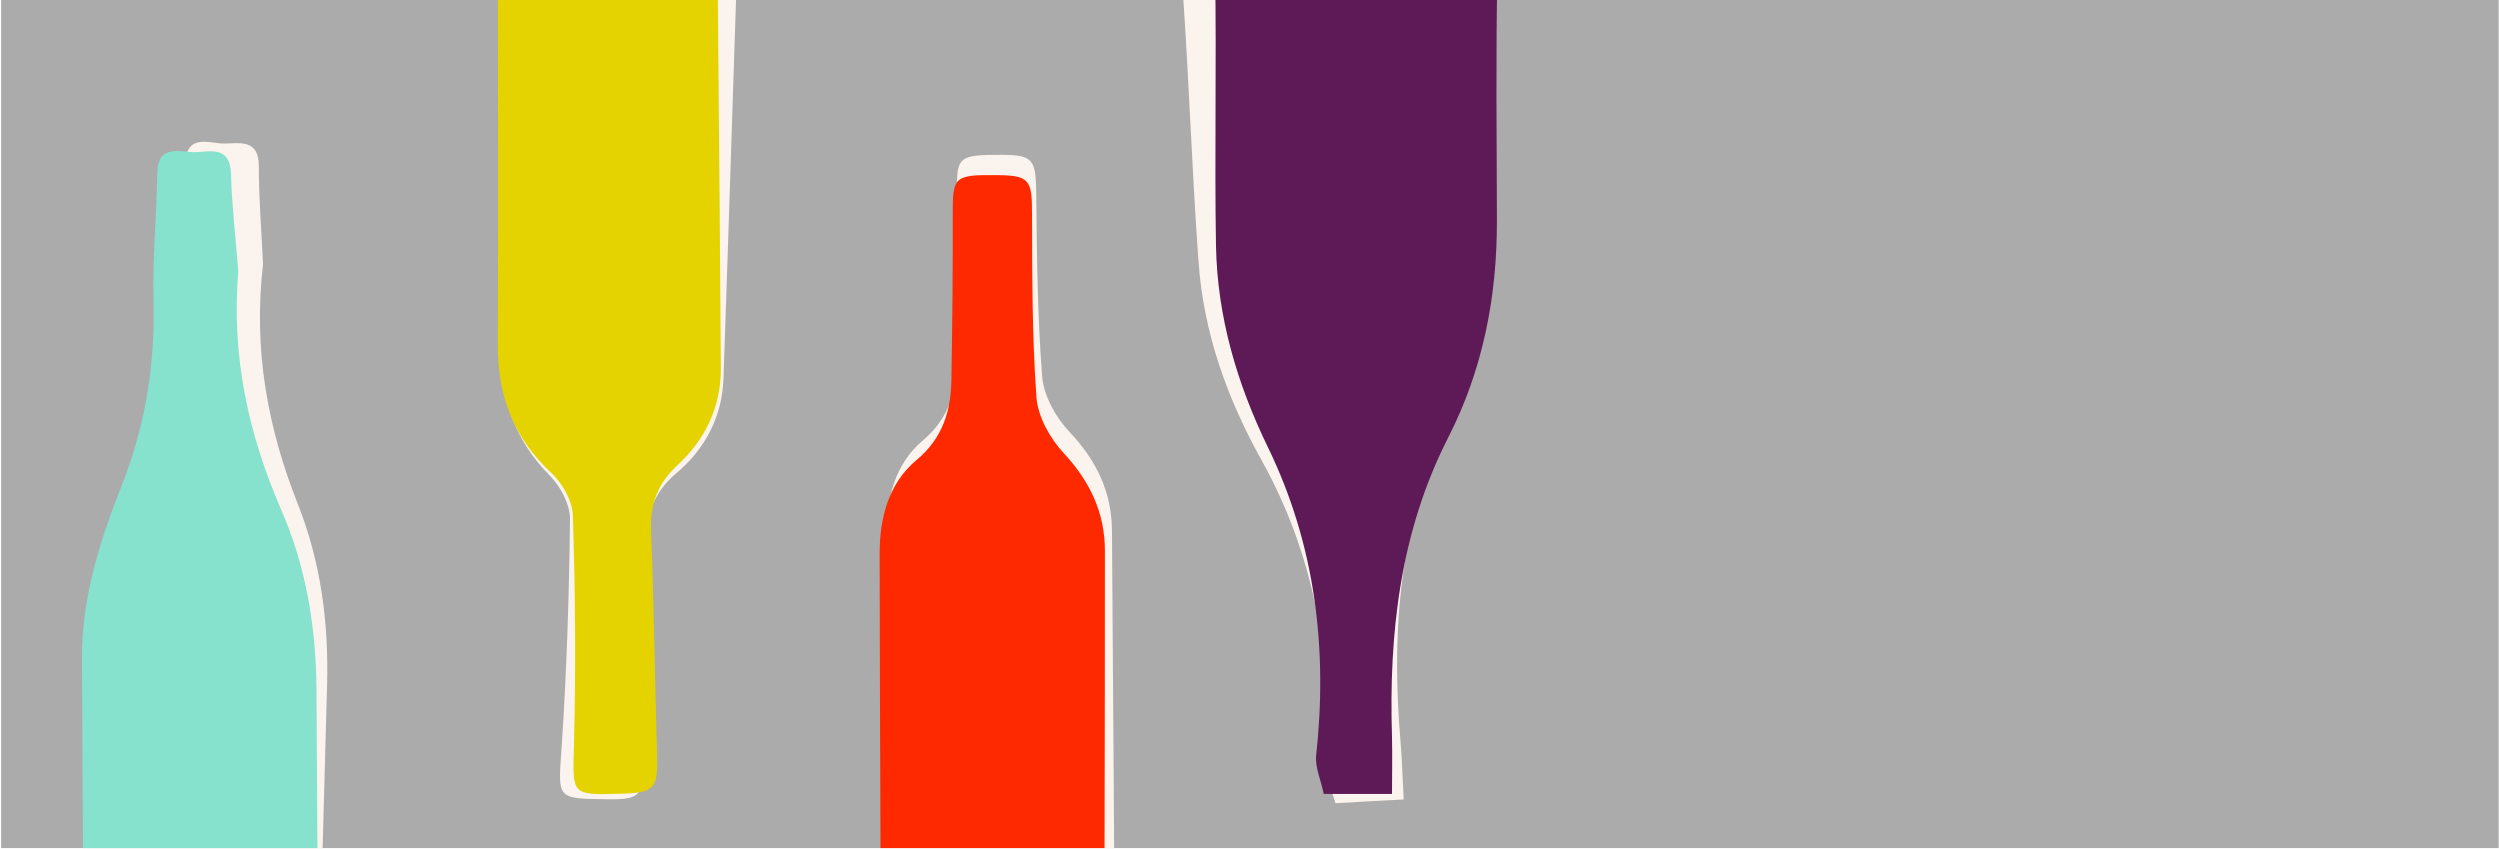
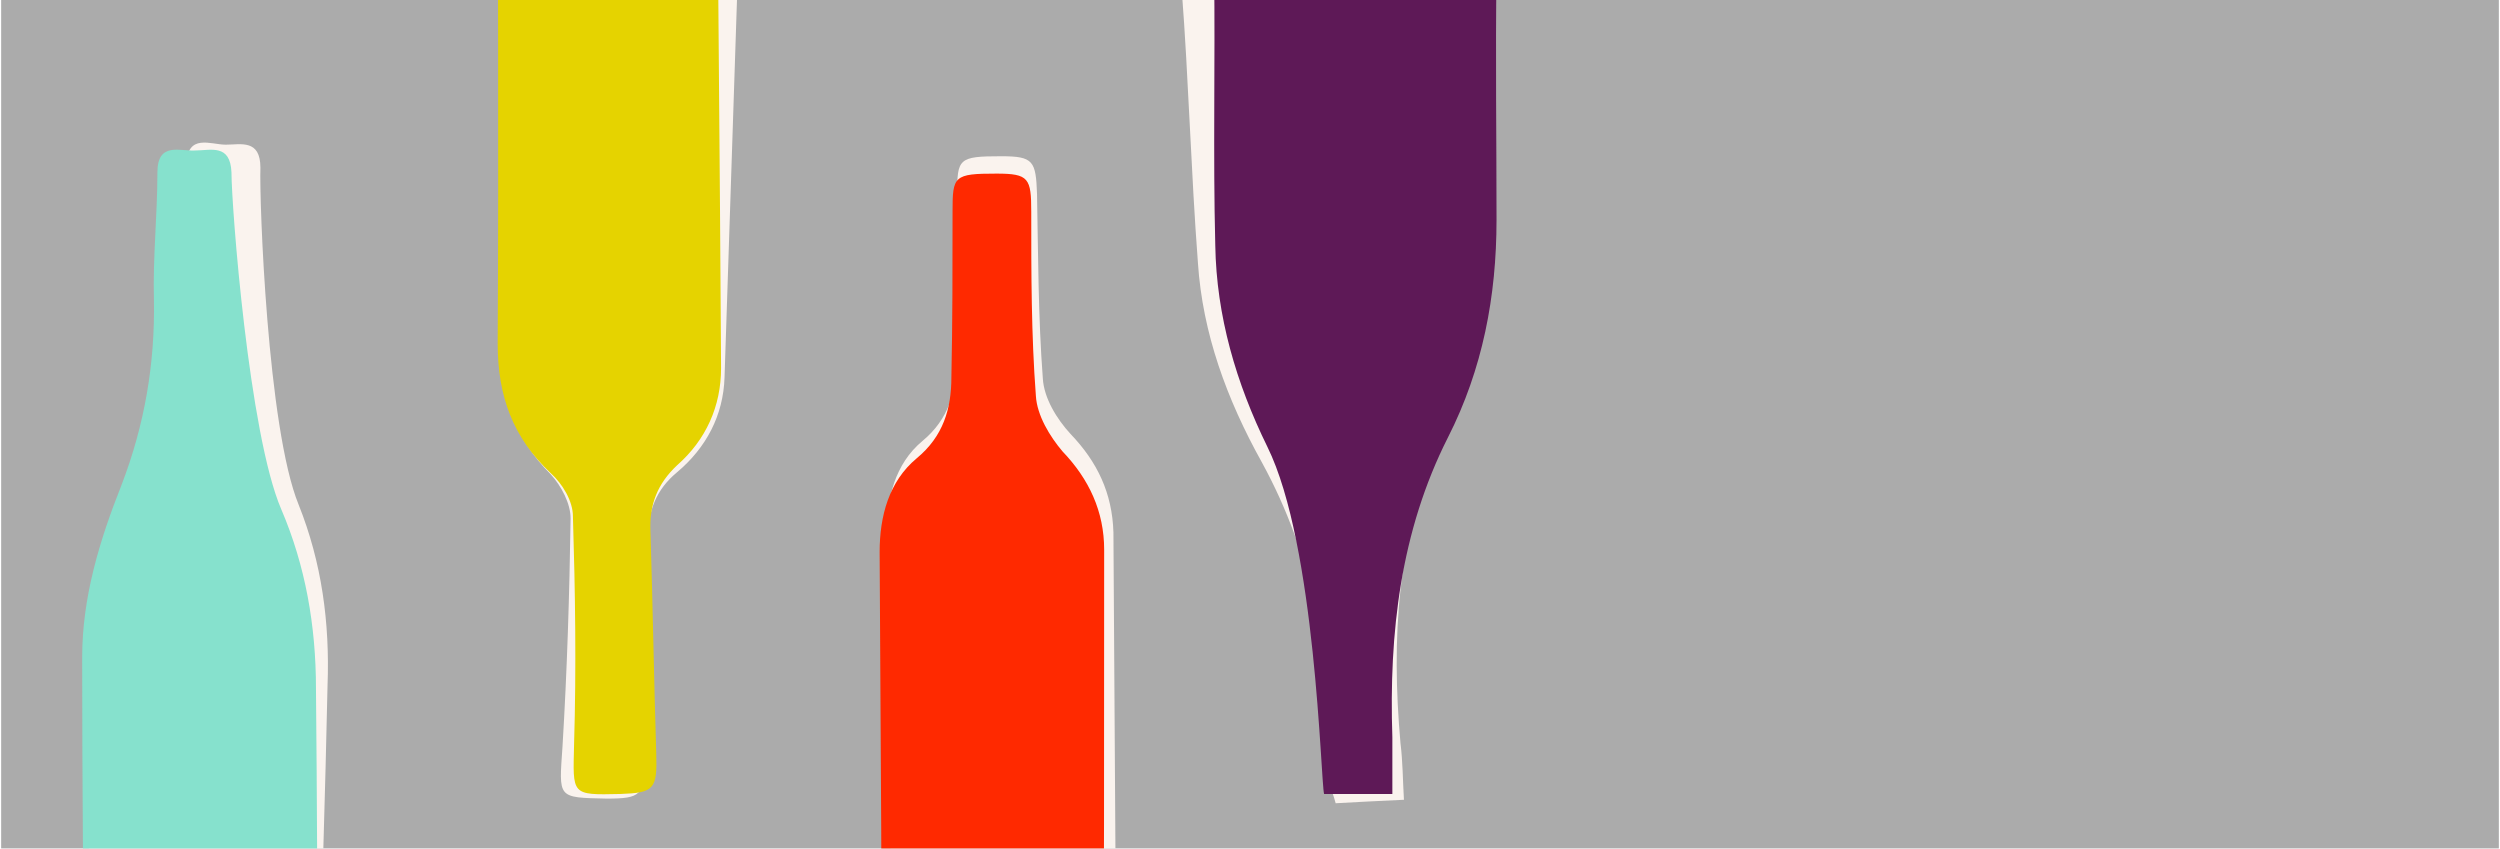
- <svg xmlns="http://www.w3.org/2000/svg" xmlns:xlink="http://www.w3.org/1999/xlink" version="1.1" id="Layer_1" x="0px" y="0px" viewBox="-86 88 1132 384" enable-background="new -86 88 1132 384" xml:space="preserve">
+ <svg xmlns="http://www.w3.org/2000/svg" xmlns:xlink="http://www.w3.org/1999/xlink" version="1.1" id="Layer_1" x="0px" y="0px" viewBox="0 35.4 216 73.3" enable-background="new 0 35.4 216 73.3" xml:space="preserve">
  <g>
-     <defs>
-       <rect id="SVGID_1_" x="-85.5" y="88" width="1130.9" height="384" />
-     </defs>
-     <clipPath id="SVGID_2_">
-       <use xlink:href="#SVGID_1_" overflow="visible" />
-     </clipPath>
-     <rect x="-85.5" y="88" clip-path="url(#SVGID_2_)" fill="#ABABAB" width="1130.9" height="384" />
-     <path clip-path="url(#SVGID_2_)" fill="#FAF3EE" d="M202.2-42.1c12.4,0.5,24.7,1,37.1,1.6c8.7,0.4,12.2,4.6,11.8,13.8   c-3.3,95.3-6.2,190.7-9.5,286c-0.6,17.4-8.3,32-21.5,43.1c-9.2,7.8-13.1,17.1-13.1,29.2c-0.1,33.6-1.1,67.1-1.4,100.7   c-0.1,16-1.6,17.9-17.2,17.6c-22.7-0.3-21.7-0.2-20.1-23.4c2.3-34.4,3.4-68.9,3.8-103.3c0.1-6.6-4.2-14.8-9-19.7   c-16.6-16.7-22.8-36-21.7-59.5c4.1-90.4,7.4-180.8,11-271.2c0.6-15.9,2.1-17.4,18.2-17c10.6,0.2,21.2,0.9,31.8,1.3   C202.2-42.7,202.2-42.4,202.2-42.1z" />
-     <path clip-path="url(#SVGID_2_)" fill="#FAF3EE" d="M33.1,207.7c-4.5,38.6,2.1,74.2,15.9,108.9c10.3,26.1,13.9,53.6,13.1,81.6   c-1.3,49.3-2.7,98.5-4.1,147.7c-0.6,21.2-6.3,27.4-27.2,27.5c-19.4,0.1-38.8-0.7-58.2-2.3c-14.3-1.2-21-8.7-20.7-22.9   c1.2-56,2.9-111.9,4.5-167.9c0.8-27.4,9.9-52.6,20.5-77.3c11.6-26.6,17.1-54.2,17.3-83.4c0.1-19.2,2.7-38.3,3.6-57.5   c0.7-13.9,10.9-9.1,17.7-9.1c6.6,0,15.8-2.4,15.7,10.4C31.2,178.7,32.5,193.8,33.1,207.7z" />
-     <path clip-path="url(#SVGID_2_)" fill="#E5D300" d="M188.6-44.8c12.4,0,24.7,0,37.1,0c8.7,0,12.3,4,12.4,13.3   c0.6,95.4,1.7,190.8,2.3,286.2c0.1,17.4-7,32.3-19.7,44c-8.9,8.2-12.4,17.6-11.9,29.7c1.3,33.5,1.7,67.1,2.7,100.7   c0.5,16-0.9,17.9-16.5,18.3c-22.7,0.6-21.7,0.7-21.1-22.6c0.9-34.5,0.6-69-0.5-103.4c-0.2-6.6-4.8-14.7-9.8-19.3   c-17.2-16-24.3-35-24.2-58.5c0.4-90.5-0.1-180.9-0.2-271.4c0-15.9,1.4-17.4,17.5-17.7c10.6-0.2,21.2,0,31.8,0   C188.6-45.3,188.6-45.1,188.6-44.8z" />
-     <path clip-path="url(#SVGID_2_)" fill="#FAF3EE" d="M518.7,451.7c10.1-0.6,18.9-1.1,30.9-1.7c-0.5-8.7-0.7-17.2-1.4-25.6   c-4-47-1.4-93.1,18-136.9c14-31.7,18.7-65.1,16.7-99.6c-2.1-37.1-4.5-74.3-5.8-111.5c-0.4-11.5-5.4-17.3-15.6-16.9   c-32.7,1.2-65.3,3.1-97.9,5.4c-10.1,0.7-14.9,6.4-14.1,18.2c2.9,41.1,4.2,82.4,7.2,123.5c2.3,32.2,12.9,61.7,28.6,89.9   c23.8,42.8,32,89.5,29.3,138.4C514.1,440.2,517,445.6,518.7,451.7z" />
-     <path clip-path="url(#SVGID_2_)" fill="#FAF3EE" d="M368.7,596c-11.9,0.1-23.9,0.3-35.8,0.3c-9.6,0-14.4-4.7-14.5-14.9   c-0.9-83.8-2.1-167.6-2.9-251.4c-0.2-16.2,3.7-31.9,16.3-42.5c11.9-10,15.4-22.4,15.5-36.8c0.2-25.1,0.2-50.2,0-75.2   c-0.2-16.5,0.6-17.4,19.8-17.4c14.7,0,15.9,2,16.1,17.2c0.3,27.7,0.5,55.5,2.7,83.2c0.7,8.8,6.2,18.6,12.4,25.1   c12,12.7,19,26.9,19.2,44.3c0.6,82.9,1.2,165.8,1.5,248.7c0.1,15.9-3,18.9-18.5,19.2C389.9,595.9,379.3,595.9,368.7,596z" />
-     <path clip-path="url(#SVGID_2_)" fill="#FF2900" d="M363.3,605.1c-11.9,0-23.9,0.1-35.8,0c-9.6-0.1-14.4-4.8-14.4-15   c-0.2-83.8-0.7-167.6-0.8-251.4c0-16.2,4-31.8,16.7-42.4c11.9-9.9,15.6-22.3,15.8-36.6c0.4-25.1,0.7-50.2,0.6-75.2   c0-16.5,0.7-17.4,20-17.2c14.7,0.1,15.9,2.1,15.9,17.3c0.1,27.7,0,55.5,2,83.2c0.6,8.8,6.1,18.6,12.2,25.2   c11.9,12.8,18.8,27,18.8,44.4c0,82.9-0.2,165.8-0.5,248.7c-0.1,15.9-3.2,18.9-18.6,19C384.5,605.2,373.9,605.1,363.3,605.1z" />
-     <path clip-path="url(#SVGID_2_)" fill="#86E1CD" d="M21.9,210.7c-3.2,38.8,4.6,74.1,19.5,108.3c11.2,25.7,15.7,53,15.9,81.1   c0.3,49.3,0.6,98.5,0.8,147.8c0.1,21.2-5.4,27.6-26.2,28.4C12.5,577-7,576.9-26.3,576c-14.3-0.7-21.2-8-21.4-22.1   c-0.7-56-0.9-112-1.2-167.9c-0.1-27.4,8.1-53,17.9-77.9c10.7-27,15.3-54.8,14.5-83.9c-0.5-19.2,1.4-38.4,1.7-57.6   c0.2-13.9,10.6-9.5,17.3-9.7c6.6-0.2,15.7-3,16.1,9.8C19,181.7,20.8,196.8,21.9,210.7z" />
-     <path clip-path="url(#SVGID_2_)" fill="#5E1957" d="M513.4,447.5c10.2,0,19,0,30.9,0c0-8.7,0.2-17.2,0-25.6   c-1.5-47.2,3.7-93.1,25.4-135.7c15.8-30.9,22.2-63.9,22.1-98.5c-0.1-37.2-0.5-74.4,0.2-111.6c0.2-11.6-4.4-17.6-14.7-17.8   c-32.7-0.6-65.4-0.6-98.1-0.1c-10.1,0.2-15.2,5.6-15,17.4c0.7,41.2-0.3,82.5,0.4,123.7c0.6,32.2,9.5,62.4,23.6,91.4   c21.4,44.1,27.1,91.2,21.7,139.9C509.6,435.7,512.1,441.3,513.4,447.5z" />
+     <g>
+       <g>
+         <defs>
+           <rect id="SVGID_1_" x="0.1" y="35.4" width="215.8" height="73.3" />
+         </defs>
+         <clipPath id="SVGID_2_">
+           <use xlink:href="#SVGID_1_" overflow="visible" />
+         </clipPath>
+         <rect x="0.1" y="35.4" clip-path="url(#SVGID_2_)" fill="#ABABAB" width="215.8" height="73.3" />
+       </g>
+     </g>
+     <g>
+       <g>
+         <defs>
+           <rect id="SVGID_3_" x="0.1" y="35.4" width="215.8" height="73.3" />
+         </defs>
+         <clipPath id="SVGID_4_">
+           <use xlink:href="#SVGID_3_" overflow="visible" />
+         </clipPath>
+         <path clip-path="url(#SVGID_4_)" fill="#FAF3EE" d="M55,10.5c2.4,0.1,4.7,0.2,7.1,0.3c1.7,0.1,2.3,0.9,2.3,2.6     c-0.6,18.2-1.2,36.4-1.8,54.6c-0.1,3.3-1.6,6.1-4.1,8.2c-1.8,1.5-2.5,3.3-2.5,5.6c0,6.4-0.2,12.8-0.3,19.2c0,3.1-0.3,3.4-3.3,3.4     c-4.3-0.1-4.1,0-3.8-4.5c0.4-6.6,0.6-13.1,0.7-19.7c0-1.3-0.8-2.8-1.7-3.8c-3.2-3.2-4.4-6.9-4.1-11.4c0.8-17.2,1.4-34.5,2.1-51.7     c0.1-3,0.4-3.3,3.5-3.2c2,0,4,0.2,6.1,0.2C55,10.4,55,10.5,55,10.5z" />
+       </g>
+     </g>
+     <g>
+       <g>
+         <defs>
+           <rect id="SVGID_5_" x="0.1" y="35.4" width="215.8" height="73.3" />
+         </defs>
+         <clipPath id="SVGID_6_">
+           <use xlink:href="#SVGID_5_" overflow="visible" />
+         </clipPath>
+         <path clip-path="url(#SVGID_6_)" fill="#FAF3EE" d="M25.8,79c2,5,2.7,10.2,2.5,15.6c-0.2,9.4-0.5,18.8-0.8,28.2     c-0.1,4-1.2,5.2-5.2,5.2c-3.7,0-7.4-0.1-11.1-0.4c-2.7-0.2-4-1.7-3.9-4.4c0.2-10.7,0.6-21.4,0.9-32c0.2-5.2,1.9-10,3.9-14.7     c2.2-5.1,3.3-10.3,3.3-15.9c0-3.7,0.5-7.3,0.7-11c0.1-2.7,2.1-1.7,3.4-1.7s3-0.5,3,2C22.4,52.7,23.1,72.4,25.8,79z" />
+       </g>
+     </g>
+     <g>
+       <g>
+         <defs>
+           <rect id="SVGID_7_" x="0.1" y="35.4" width="215.8" height="73.3" />
+         </defs>
+         <clipPath id="SVGID_8_">
+           <use xlink:href="#SVGID_7_" overflow="visible" />
+         </clipPath>
+         <path clip-path="url(#SVGID_8_)" fill="#E5D300" d="M52.4,10c2.4,0,4.7,0,7.1,0c1.7,0,2.3,0.8,2.4,2.5C62,30.8,62.2,49,62.3,67.2     c0,3.3-1.3,6.2-3.8,8.4c-1.7,1.6-2.4,3.4-2.3,5.7c0.2,6.4,0.3,12.8,0.5,19.2c0.1,3.1-0.2,3.4-3.1,3.5c-4.3,0.1-4.1,0.1-4-4.3     c0.2-6.6,0.1-13.2-0.1-19.7c0-1.3-0.9-2.8-1.9-3.7c-3.3-3.1-4.6-6.7-4.6-11.2c0.1-17.3,0-34.5,0-51.8c0-3,0.3-3.3,3.3-3.4     C48.3,9.9,50.3,9.9,52.4,10C52.4,9.9,52.4,10,52.4,10z" />
+       </g>
+     </g>
+     <g>
+       <g>
+         <defs>
+           <rect id="SVGID_9_" x="0.1" y="35.4" width="215.8" height="73.3" />
+         </defs>
+         <clipPath id="SVGID_10_">
+           <use xlink:href="#SVGID_9_" overflow="visible" />
+         </clipPath>
+         <path clip-path="url(#SVGID_10_)" fill="#FAF3EE" d="M115.4,104.8c1.9-0.1,3.6-0.2,5.9-0.3c-0.1-1.7-0.1-3.3-0.3-4.9     c-0.8-9-0.3-17.8,3.4-26.1c2.7-6,3.6-12.4,3.2-19c-0.4-7.1-0.9-14.2-1.1-21.3c-0.1-2.2-1-3.3-3-3.2c-6.2,0.2-12.5,0.6-18.7,1     c-1.9,0.1-2.8,1.2-2.7,3.5c0.6,7.8,0.8,15.7,1.4,23.6c0.4,6.1,2.5,11.8,5.5,17.2c4.5,8.2,6.1,17.1,5.6,26.4     C114.5,102.6,115.1,103.6,115.4,104.8z" />
+       </g>
+     </g>
+     <g>
+       <g>
+         <defs>
+           <rect id="SVGID_11_" x="0.1" y="35.4" width="215.8" height="73.3" />
+         </defs>
+         <clipPath id="SVGID_12_">
+           <use xlink:href="#SVGID_11_" overflow="visible" />
+         </clipPath>
+         <path clip-path="url(#SVGID_12_)" fill="#FAF3EE" d="M86.8,132.3c-2.3,0-4.6,0.1-6.8,0.1c-1.8,0-2.7-0.9-2.8-2.8     c-0.2-16-0.4-32-0.6-48c0-3.1,0.7-6.1,3.1-8.1c2.3-1.9,2.9-4.3,3-7c0-4.8,0-9.6,0-14.3c0-3.1,0.1-3.3,3.8-3.3     c2.8,0,3,0.4,3.1,3.3c0.1,5.3,0.1,10.6,0.5,15.9c0.1,1.7,1.2,3.5,2.4,4.8c2.3,2.4,3.6,5.1,3.7,8.5c0.1,15.8,0.2,31.6,0.3,47.5     c0,3-0.6,3.6-3.5,3.7C90.8,132.3,88.8,132.3,86.8,132.3z" />
+       </g>
+     </g>
+     <g>
+       <g>
+         <defs>
+           <rect id="SVGID_13_" x="0.1" y="35.4" width="215.8" height="73.3" />
+         </defs>
+         <clipPath id="SVGID_14_">
+           <use xlink:href="#SVGID_13_" overflow="visible" />
+         </clipPath>
+         <path clip-path="url(#SVGID_14_)" fill="#FF2900" d="M85.7,134c-2.3,0-4.6,0-6.8,0c-1.8,0-2.7-0.9-2.7-2.9c0-16-0.1-32-0.2-48     c0-3.1,0.8-6.1,3.2-8.1c2.3-1.9,3-4.3,3-7c0.1-4.8,0.1-9.6,0.1-14.3c0-3.1,0.1-3.3,3.8-3.3c2.8,0,3,0.4,3,3.3     c0,5.3,0,10.6,0.4,15.9c0.1,1.7,1.2,3.5,2.3,4.8c2.3,2.4,3.6,5.2,3.6,8.5c0,15.8,0,31.6-0.1,47.5c0,3-0.6,3.6-3.5,3.6     C89.8,134.1,87.8,134,85.7,134z" />
+       </g>
+     </g>
+     <g>
+       <g>
+         <defs>
+           <rect id="SVGID_15_" x="0.1" y="35.4" width="215.8" height="73.3" />
+         </defs>
+         <clipPath id="SVGID_16_">
+           <use xlink:href="#SVGID_15_" overflow="visible" />
+         </clipPath>
+         <path clip-path="url(#SVGID_16_)" fill="#86E1CD" d="M24.3,79.4c2.1,4.9,3,10.1,3,15.5c0.1,9.4,0.1,18.8,0.2,28.2     c0,4-1,5.3-5,5.4c-3.7,0.1-7.4,0.1-11.1-0.1c-2.7-0.1-4-1.5-4.1-4.2c-0.1-10.7-0.2-21.4-0.2-32c0-5.2,1.5-10.1,3.4-14.9     c2-5.2,2.9-10.5,2.8-16c-0.1-3.7,0.3-7.3,0.3-11c0-2.7,2-1.8,3.3-1.9c1.3,0,3-0.6,3.1,1.9C20,53.2,21.5,72.9,24.3,79.4z" />
+       </g>
+     </g>
+     <g>
+       <g>
+         <defs>
+           <rect id="SVGID_17_" x="0.1" y="35.4" width="215.8" height="73.3" />
+         </defs>
+         <clipPath id="SVGID_18_">
+           <use xlink:href="#SVGID_17_" overflow="visible" />
+         </clipPath>
+         <path clip-path="url(#SVGID_18_)" fill="#5E1957" d="M114.4,104c1.9,0,3.6,0,5.9,0c0-1.7,0-3.3,0-4.9c-0.3-9,0.7-17.8,4.8-25.9     c3-5.9,4.2-12.2,4.2-18.8c0-7.1-0.1-14.2,0-21.3c0-2.2-0.8-3.4-2.8-3.4c-6.2-0.1-12.5-0.1-18.7,0c-1.9,0-2.9,1.1-2.9,3.3     c0.1,7.9-0.1,15.7,0.1,23.6c0.1,6.1,1.8,11.9,4.5,17.4C113.7,82.5,114.1,102.8,114.4,104z" />
+       </g>
+     </g>
  </g>
</svg>
